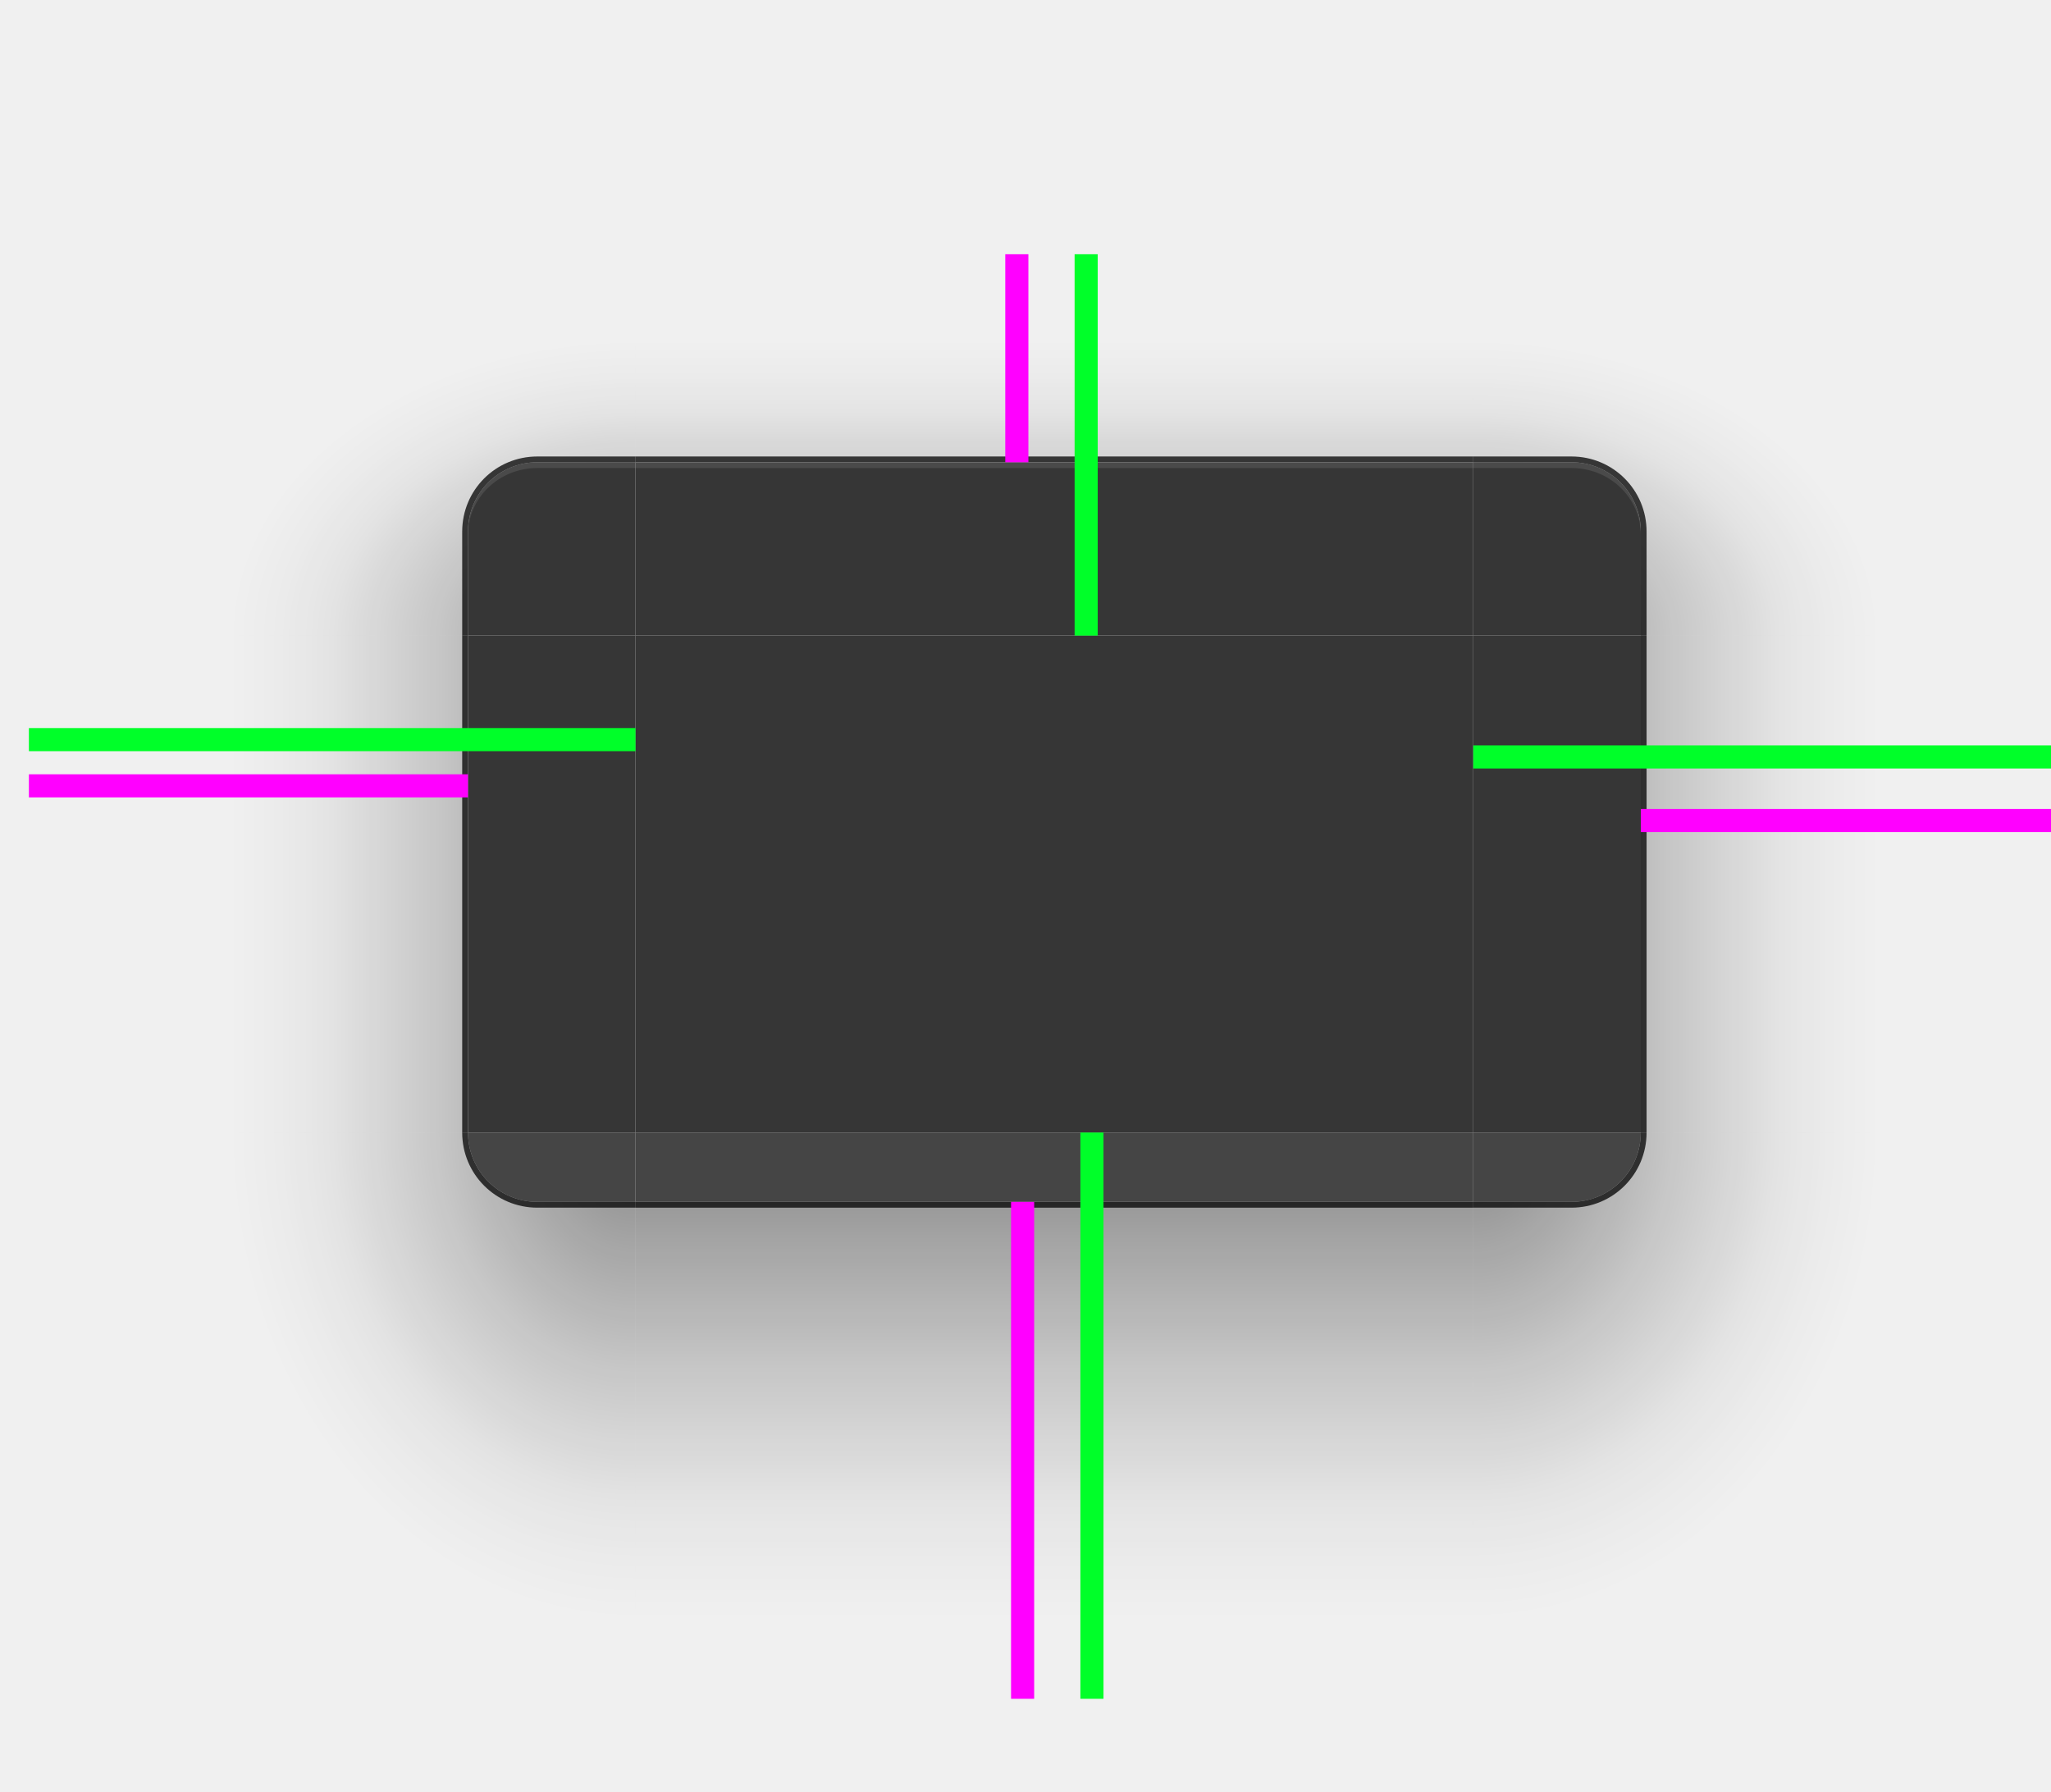
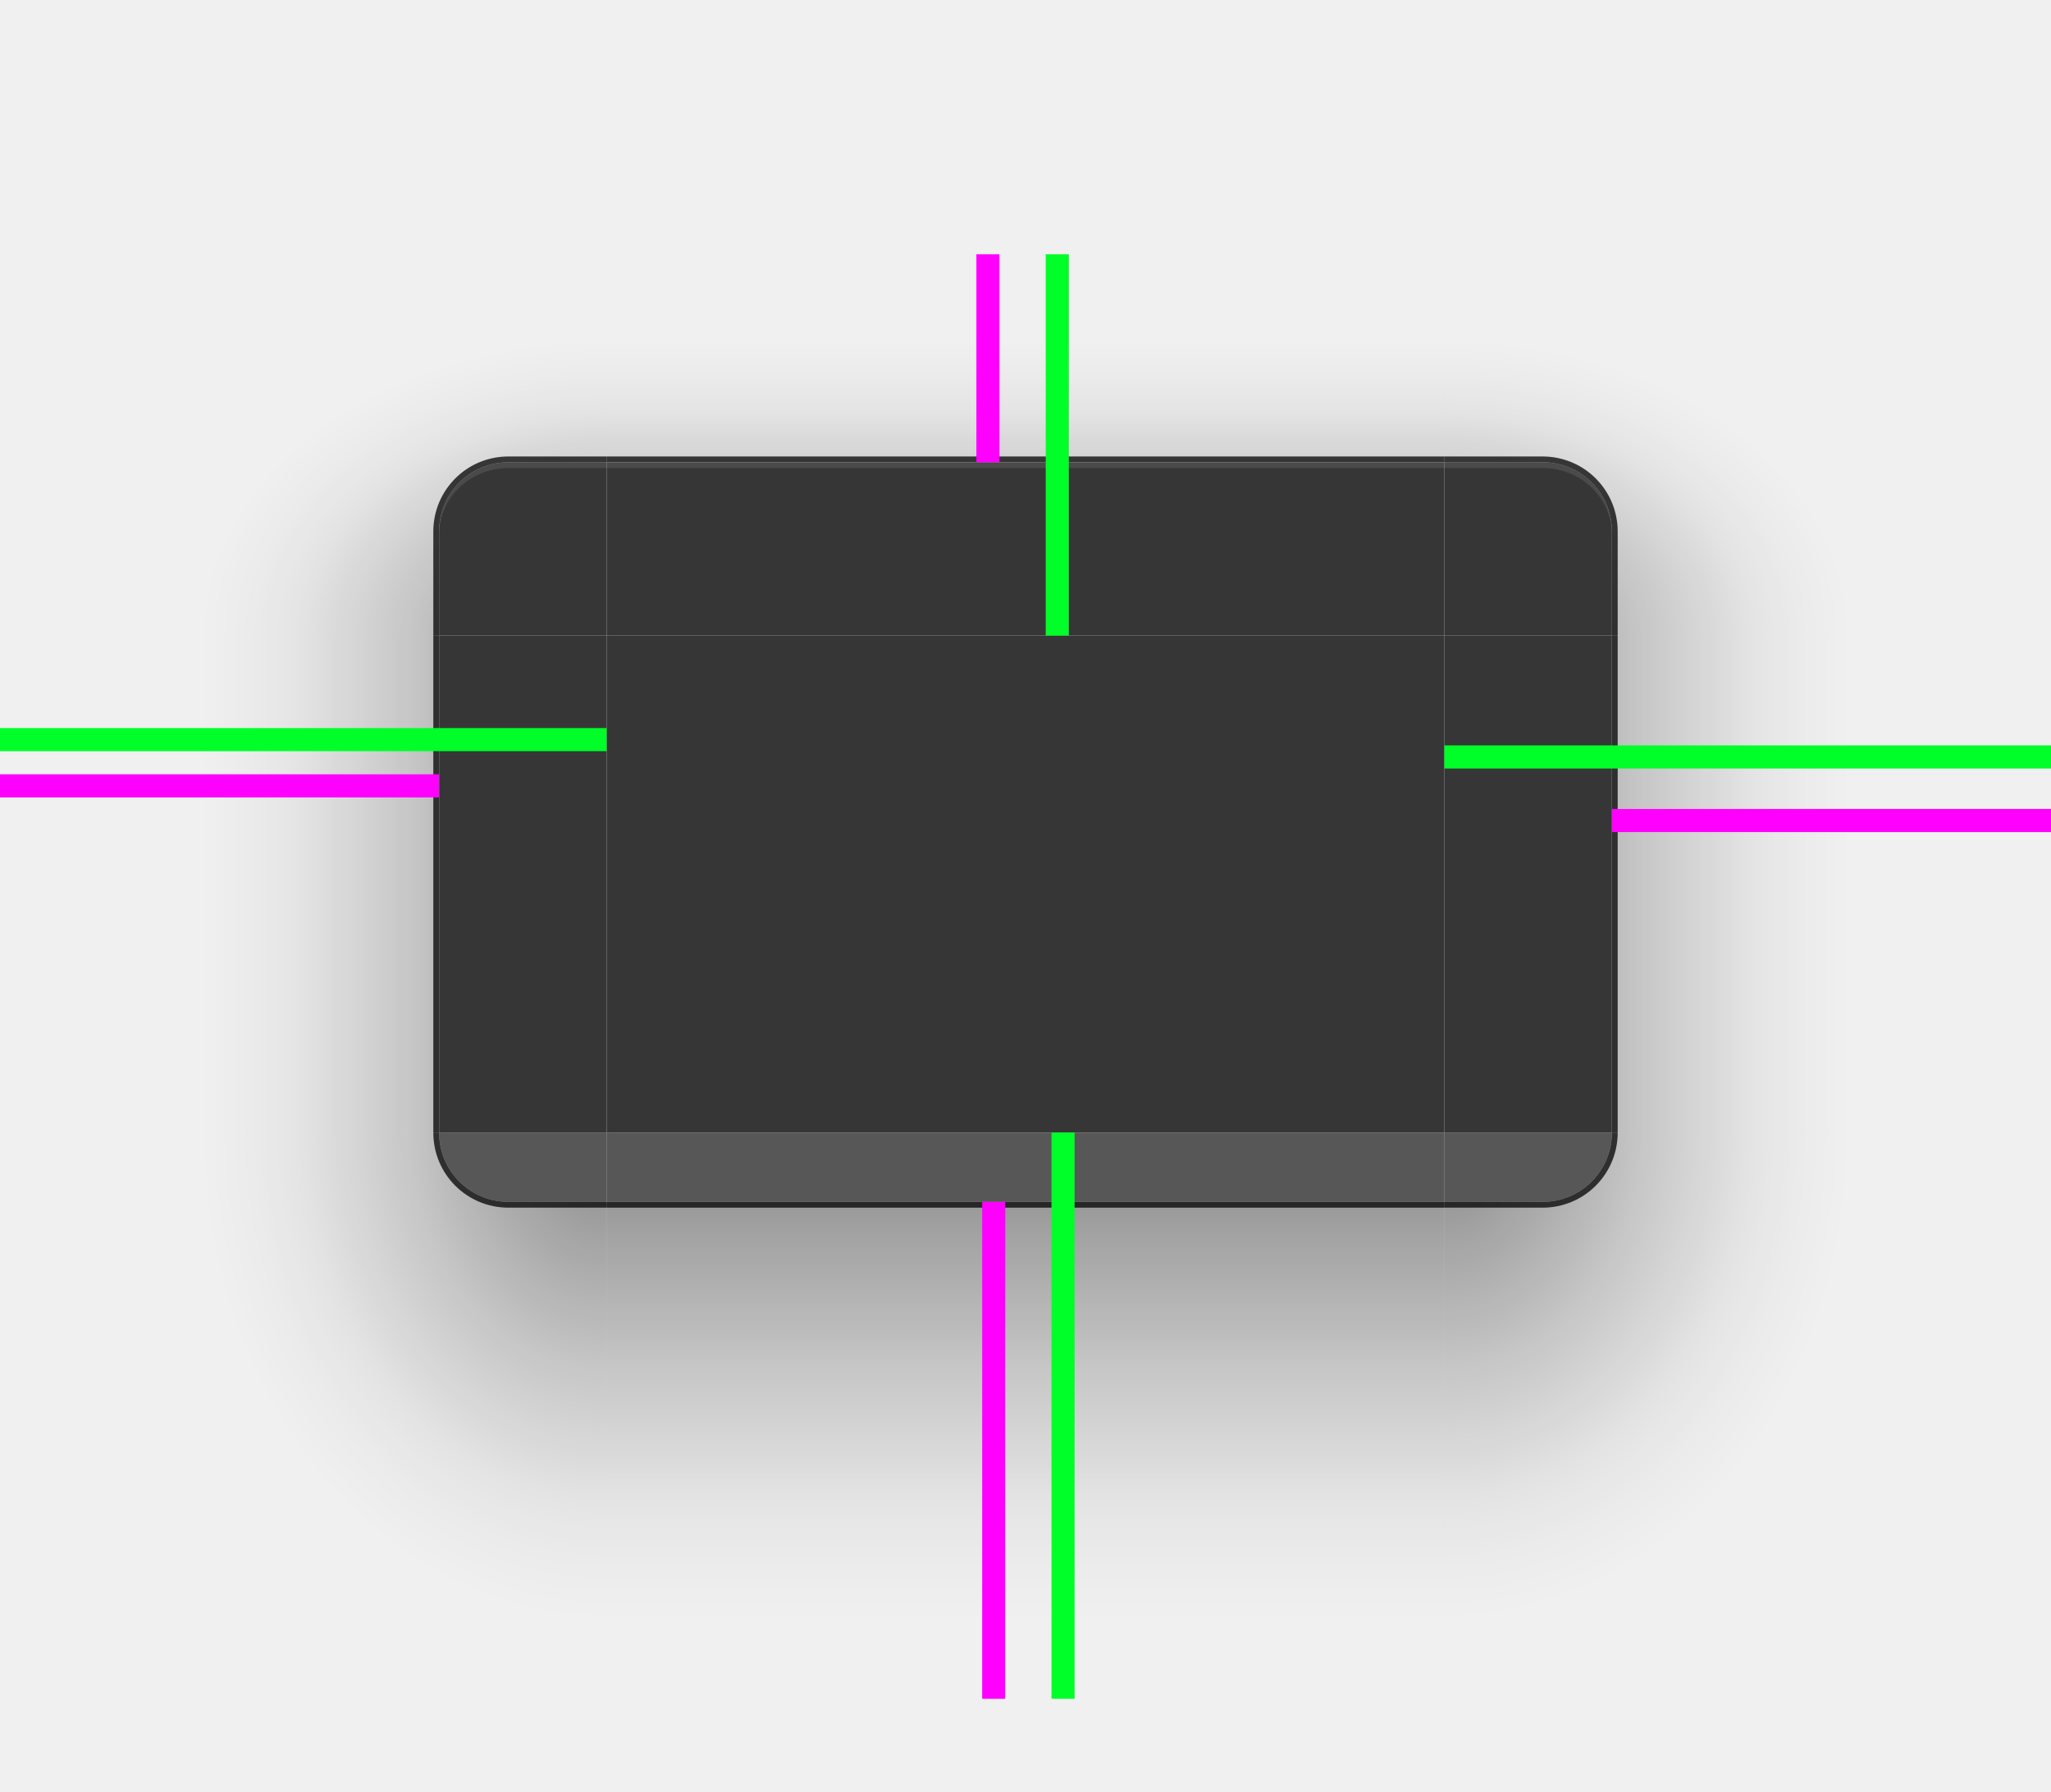
<svg xmlns="http://www.w3.org/2000/svg" xmlns:xlink="http://www.w3.org/1999/xlink" width="355" height="310" id="svg3642" version="1.0">
  <defs id="defs3644">
    <linearGradient id="shadow_active">
      <stop id="stop7028" offset="0" style="stop-color:#000000;stop-opacity:0.922;" />
      <stop id="stop7026" offset="0.125" style="stop-color:#000000;stop-opacity:0.741;" />
      <stop id="stop6834" offset="0.25" style="stop-color:#000000;stop-opacity:0.602;" />
      <stop id="stop6832" offset="0.5" style="stop-color:#000000;stop-opacity:0.331;" />
      <stop style="stop-color:#000000;stop-opacity:0.108;" offset="0.75" id="stop6836" />
      <stop id="stop6894" offset="0.875" style="stop-color:#000000;stop-opacity:0.039;" />
      <stop id="stop6721" offset="1" style="stop-color:#000000;stop-opacity:0;" />
    </linearGradient>
    <linearGradient xlink:href="#shadow_active" id="linearGradient5688" gradientUnits="userSpaceOnUse" gradientTransform="matrix(1,0,0,1.011765,0,137.2353)" x1="398" y1="138.14" x2="398" y2="221.163" />
    <linearGradient xlink:href="#shadow_active" id="linearGradient6612" gradientUnits="userSpaceOnUse" gradientTransform="matrix(1,0,0,1.028569,-215,50.00005)" x1="396" y1="64.167" x2="396" y2="14.583" />
    <linearGradient xlink:href="#shadow_inactive" id="linearGradient5688-2" gradientUnits="userSpaceOnUse" gradientTransform="matrix(1,0,0,1.011765,0,137.1573)" x1="398" y1="138.14" x2="398" y2="171.744" />
    <linearGradient id="shadow_inactive">
      <stop style="stop-color:#000000;stop-opacity:1;" offset="0" id="stop6719-25" />
      <stop id="stop6834-1" offset="0.25" style="stop-color:#000000;stop-opacity:0.639;" />
      <stop id="stop6832-0" offset="0.5" style="stop-color:#000000;stop-opacity:0.337;" />
      <stop style="stop-color:#000000;stop-opacity:0.108;" offset="0.75" id="stop6836-0" />
      <stop id="stop6894-7" offset="0.875" style="stop-color:#000000;stop-opacity:0.039;" />
      <stop id="stop6721-4" offset="1" style="stop-color:#000000;stop-opacity:0;" />
    </linearGradient>
    <linearGradient xlink:href="#shadow_inactive" id="linearGradient6612-5" gradientUnits="userSpaceOnUse" gradientTransform="translate(200,5)" x1="396" y1="66" x2="396" y2="30" />
    <linearGradient xlink:href="#shadow_active" id="linearGradient1126" gradientUnits="userSpaceOnUse" gradientTransform="matrix(1.013333,0,0,1,-3.265006,140)" x1="348.493" y1="99" x2="279.414" y2="99" />
    <radialGradient xlink:href="#shadow_active" id="radialGradient1306" gradientUnits="userSpaceOnUse" gradientTransform="matrix(9.4919759e-7,-2.914276,4.000001,1.1504403e-6,-211.6671,980.0163)" cx="296.477" cy="80.417" fx="296.477" fy="80.417" r="17.5" />
    <linearGradient xlink:href="#shadow_inactive" id="linearGradient1389" gradientUnits="userSpaceOnUse" gradientTransform="matrix(1.013333,0,0,1,-3.265006,140)" x1="348.493" y1="99.015" x2="304.086" y2="99.015" />
-     <radialGradient xlink:href="#shadow_active" id="radialGradient965" gradientUnits="userSpaceOnUse" gradientTransform="matrix(-4.000002,3.2964352e-6,1.0208917e-6,-4.799999,303.0833,1053.871)" cx="48.271" cy="178.723" fx="48.271" fy="178.723" r="17.5" />
-     <radialGradient xlink:href="#shadow_inactive" id="radialGradient967" gradientUnits="userSpaceOnUse" gradientTransform="matrix(-2.571429,8.7200345e-7,-2.0148289e-7,-1.942856,594.1251,548.0007)" cx="48.271" cy="181.177" fx="48.271" fy="181.177" r="17.5" />
+     <radialGradient xlink:href="#shadow_active" id="radialGradient965" gradientUnits="userSpaceOnUse" gradientTransform="matrix(-4.000002,3.2964352e-6,1.0208917e-6,-4.799999,688.0833,1147.871)" cx="48.271" cy="178.723" fx="48.271" fy="178.723" r="17.5" />
+     <radialGradient xlink:href="#shadow_inactive" id="radialGradient967" gradientUnits="userSpaceOnUse" gradientTransform="matrix(-2.571429,8.7200345e-7,-2.0148289e-7,-1.942856,594.1251,638.0007)" cx="48.271" cy="181.177" fx="48.271" fy="181.177" r="17.5" />
    <radialGradient xlink:href="#shadow_inactive" id="radialGradient969" gradientUnits="userSpaceOnUse" gradientTransform="matrix(-3.7607938e-7,-2.057117,2.571432,-5.1233137e-7,263.2141,725.8343)" cx="296.451" cy="80.417" fx="296.451" fy="80.417" r="17.5" />
    <linearGradient xlink:href="#shadow_active" id="linearGradient968" gradientUnits="userSpaceOnUse" gradientTransform="matrix(1.013333,0,0,1,-3.265006,140)" x1="348.493" y1="99" x2="279.414" y2="99" />
    <linearGradient xlink:href="#shadow_inactive" id="linearGradient1012" gradientUnits="userSpaceOnUse" gradientTransform="matrix(1.013333,0,0,1,-3.265006,140)" x1="348.493" y1="99.015" x2="304.086" y2="99.015" />
  </defs>
  <g id="layer1" transform="translate(0,-90)">
    <g id="decoration-inactive-topleft" transform="translate(140,-31.063)">
      <path id="rect6520-3-2-6" style="opacity:0.5;fill:url(#radialGradient969);fill-opacity:1;stroke:none" d="m 365,50 v 66 h 76 V 98 c 0,-6.648 5.352,-12 12,-12 h 17 V 50 Z" transform="translate(-140,115.063)" />
-       <g id="6utrh-9">
-         <g id="decoration-toplefthaerty-5" transform="translate(0,1)">
-           <g transform="translate(-19,25)" id="49093u-9">
-             <path id="rect5073-4-9-6" style="opacity:1;fill:#2d2d2d;fill-opacity:1;stroke:none;stroke-width:1" d="m 453,86 c -6.648,0 -12,5.352 -12,12 V 115.936 116 h 29 V 86 Z" transform="translate(-121,89.063)" />
-           </g>
-         </g>
-       </g>
+       <path id="rect5073-4-9-6" style="fill:#2d2d2d;fill-opacity:1;stroke:none;stroke-width:1" d="m 313,201.063 c -6.648,0 -12,5.352 -12,12 v 17.936 0.064 h 29 v -30 z" />
+       <path id="path955" style="opacity:0.05;fill:#ffffff;fill-opacity:1;stroke:none;stroke-width:1" d="m 313,201.063 c -6.648,0 -12,5.352 -12,12 v 1 c 0,-6.648 5.352,-12 12,-12 h 17 v -1 z" />
      <path id="path202" style="opacity:0.75;fill:#000000;fill-opacity:1;stroke:none" d="M 453 79 C 445.798 79 440 84.798 440 92 L 440 110 L 441 110 L 441 92 C 441 85.352 446.352 80 453 80 L 470 80 L 470 79 L 453 79 z " transform="translate(-140,121.063)" />
    </g>
-     <g transform="matrix(-1,0,0,1,604.875,3)" id="decoration-right">
+     <g transform="matrix(-1,0,0,1,599.875,3)" id="decoration-right">
      <path id="path960" d="m 244.875,197 v 86 h 76 v -86 z" style="opacity:0.5;fill:url(#linearGradient968);fill-opacity:1;stroke:none;stroke-width:1.007" />
      <path id="path962" style="opacity:0.75;fill:#000000;fill-opacity:1;stroke:none" d="m 284,116 v 86 h 1 v -86 z" transform="matrix(-1,0,0,1,604.875,81)" />
      <path transform="translate(-255.125,76)" id="path964" d="m 576,121 v 86 h 29 v -86 z" style="opacity:1;fill:#363636;fill-opacity:1;stroke:none" />
    </g>
-     <g transform="translate(-1453.445,-465.2191)" style="display:none" id="g4418" />
-     <g transform="translate(-1453.445,-465.2191)" style="display:inline" id="layer2" />
-     <g style="display:none" id="g2424" transform="translate(975.6159,-1945.099)" />
-     <g style="display:inline" id="g2426" transform="translate(975.6159,-1945.099)" />
-     <g id="g3429" transform="translate(1021.594,-976.2358)" />
-     <g id="g19758" transform="translate(2807.884,-592.7777)" />
-     <g id="g3935" transform="translate(3912.709,-1471.047)" />
-     <g id="g8459" transform="translate(1514.84,-1486.394)" />
-     <g id="g28391" transform="translate(164.0222,-157.7826)" />
-     <g id="g28393" transform="translate(1268.847,-1036.052)" />
-     <g id="g28395" transform="translate(-1129.022,-1051.399)" />
-     <g id="g6598" transform="translate(2310.522,-165.7826)" />
-     <g id="g6640" transform="translate(3415.347,-1044.052)" />
-     <g id="g6716" transform="translate(1017.478,-1059.399)" />
-     <g id="g6850" transform="matrix(1,0,0,-1,-153.4451,295.1744)" style="opacity:0.459" />
-     <g id="g4240" style="display:none" transform="translate(-1919.565,-153.3622)" />
-     <g id="g4242" style="display:inline" transform="translate(-1919.565,-153.3622)" />
-     <g transform="translate(509.496,-1633.242)" id="g4244" style="display:none" />
-     <g transform="translate(509.496,-1633.242)" id="g4246" style="display:inline" />
-     <g transform="translate(555.4738,-664.3789)" id="g4248" />
-     <g transform="translate(2341.764,-280.9208)" id="g4250" />
-     <g transform="translate(3446.59,-1159.19)" id="g4252" />
-     <g transform="translate(1048.72,-1174.537)" id="g4254" />
-     <g transform="translate(-302.0977,154.0743)" id="g4256" />
-     <g transform="translate(802.7275,-724.1951)" id="g4258" />
-     <g transform="translate(-1595.142,-739.5423)" id="g4260" />
-     <g transform="translate(1844.402,146.0743)" id="g4262" />
-     <g transform="translate(2949.227,-732.1951)" id="g4264" />
-     <g transform="translate(551.3578,-747.5423)" id="g4266" />
-     <g style="opacity:0.459" transform="matrix(1,0,0,-1,-619.565,607.0312)" id="g4268" />
-     <g id="decoration-bottom" transform="translate(-215,9)">
+     <g id="decoration-bottom" transform="translate(-220,9)">
      <path style="opacity:0.5;fill:url(#linearGradient5688);fill-opacity:1;stroke:none;stroke-width:1.006" d="m 325,289 v 86 h 145 v -86 z" id="path6217-8" />
      <path id="path6214-7" d="M 470,289 H 325 v 1 h 145 z" style="opacity:0.75;fill:#000000;fill-opacity:1;stroke:none;stroke-width:0.414" />
-       <path id="path6211-7" d="M 470,277 H 325 v 12 h 145 z" style="opacity:0.92;fill:#363636;fill-opacity:1;stroke:none;stroke-width:1.414" />
+       <path id="path6211-7" d="M 470,277 H 325 v 12 h 145 z" style="opacity:0.75;fill:#242424;fill-opacity:1;stroke:none;stroke-width:1.414" />
    </g>
-     <path style="opacity:1;fill:#363636;fill-opacity:1;stroke:none" d="m 110,200 v 86 h 145 v -86 z" id="decoration-center" />
-     <g id="decoration-top" transform="translate(-215,-5.99995)">
+     <path style="opacity:1;fill:#363636;fill-opacity:1;stroke:none" d="m 105,200 v 86 h 145 v -86 z" id="decoration-center" />
+     <g id="decoration-top" transform="translate(-220,-5.99995)">
      <path id="path6055-5" style="opacity:0.5;fill:url(#linearGradient6612);fill-opacity:1;stroke:none;stroke-width:1.014" d="M 110,50 V 86 H 255 V 50 Z" transform="translate(215,89.99995)" />
      <path id="path6098-4" style="opacity:0.75;fill:#000000;fill-opacity:1;stroke:none" d="m 110,85 v 1 h 145 v -1 z" transform="translate(215,89.99995)" />
      <path style="opacity:1;fill:#363636;fill-opacity:1;stroke:none;stroke-width:1" d="m 325,176 v 30 h 145 v -30 z" id="path6092-3" />
      <path id="path966" d="m 325,176 v 1 h 145 v -1 z" style="opacity:0.1;fill:#ffffff;fill-opacity:1;stroke:none;stroke-width:0.183" />
    </g>
-     <g id="decoration-left" transform="translate(-239.875,3)">
+     <g id="decoration-left" transform="translate(-244.875,3)">
      <path style="opacity:0.5;fill:url(#linearGradient1126);fill-opacity:1;stroke:none;stroke-width:1.007" d="m 244.875,197 v 86 h 76 v -86 z" id="path6345-1" />
      <path id="path6342-6" style="opacity:0.75;fill:#000000;fill-opacity:1;stroke:none" d="m 80,116 v 86 h 1 v -86 z" transform="translate(239.875,81)" />
      <path style="opacity:1;fill:#363636;fill-opacity:1;stroke:none" d="m 576,121 v 86 h 29 v -86 z" id="path6339-9" transform="translate(-255.125,76)" />
    </g>
    <g id="decoration-inactive-bottom" transform="translate(145,9.07798)">
      <path style="opacity:0.5;fill:url(#linearGradient5688-2);fill-opacity:1;stroke:none;stroke-width:1.006" d="m 325,288.922 v 86 h 145 v -86 z" id="path6217-8-2" />
      <path id="path6214-7-4" d="M 470,288.922 H 325 v 1 h 145 z" style="opacity:0.75;fill:#000000;fill-opacity:1;stroke:none;stroke-width:0.392" />
-       <path id="path6211-7-5" d="M 470,276.922 H 325 v 12 h 145 z" style="opacity:0.6;fill:#1a1a1a;fill-opacity:1;stroke:none;stroke-width:1.414" />
+       <path id="path6211-7-5" d="M 470,276.922 H 325 v 12 h 145 z" style="opacity:0.75;fill:#1a1a1a;fill-opacity:1;stroke:none;stroke-width:1.414" />
    </g>
    <path style="opacity:1;fill:#2d2d2d;fill-opacity:1;stroke:none" d="m 470,200 v 86 h 145 v -86 z" id="decoration-inactive-center" />
    <g id="decoration-inactive-top" transform="translate(145,-6)">
      <path style="opacity:0.5;fill:url(#linearGradient6612-5);fill-opacity:1;stroke:none" d="M 525,5 V 41 H 670 V 5 Z" transform="translate(-200,135)" id="path6055-5-5" />
      <path transform="translate(-145,90)" d="m 470,85 v 1 h 145 v -1 z" style="opacity:0.75;fill:#000000;fill-opacity:1;stroke:none" id="path6098-4-8" />
      <path style="opacity:1;fill:#2d2d2d;fill-opacity:1;stroke:none;stroke-width:1" d="m 325,176 v 30 h 145 v -30 z" id="path6092-3-3" />
+       <path style="opacity:0.05;fill:#ffffff;fill-opacity:1;stroke:none;stroke-width:0.183" d="m 325,176 v 1 h 145 v -1 z" id="path996" />
    </g>
    <g id="decoration-inactive-left" transform="translate(120.125,2.98452)">
      <path style="opacity:0.5;fill:url(#linearGradient1389);fill-opacity:1;stroke:none;stroke-width:1.007" d="m 244.875,197.015 v 86 l 76,-0.015 v -85.985 z" id="path6345-1-1" />
      <path id="path6342-6-6" d="m 319.875,197.015 v 86 h 1 v -86 z" style="opacity:0.75;fill:#000000;fill-opacity:1;stroke:none;stroke-width:0.447" />
      <path style="opacity:1;fill:#2d2d2d;fill-opacity:1;stroke:none" d="m 320.875,197.015 v 86 h 29 v -86 z" id="path6339-9-9" />
    </g>
-     <g transform="translate(-385,-4.000015)" id="decoration-bottomleft">
-       <path id="rect7023-1" style="opacity:0.92;fill:#363636;fill-opacity:1;stroke:none" d="M 81 196 C 81 202.648 86.352 208 93 208 L 110 208 L 110 196 L 81 196 z " transform="translate(385,94.00002)" />
-       <g transform="matrix(1,0,0,0.9993211,165,-10.66658)" id="hrh-6">
-         <path id="rect5099-9-5" style="opacity:0.5;fill:url(#radialGradient965);fill-opacity:1;stroke:none" d="M 5 196 L 5 294 L 110 294 L 110 208 L 93 208 C 86.352 208 81 202.648 81 196 L 5 196 z " transform="matrix(1,0,0,1.000679,220,104.7377)" />
-         <g id="decoration-bottomleft57547-54-5" transform="translate(-20,24)">
-           <g id="g6659-3-3-0" />
-         </g>
-         <path id="path168" style="opacity:0.75;fill:#000000;fill-opacity:1;stroke:none" d="M 80 196 C 80 203.202 85.798 209 93 209 L 110 209 L 110 208 L 93 208 C 86.352 208 81 202.648 81 196 L 80 196 z " transform="matrix(1,0,0,1.000679,220,104.7377)" />
-       </g>
+     <g transform="translate(-390,-4.000015)" id="decoration-bottomleft">
+       <path id="rect7023-1" style="opacity:0.75;fill:#242424;fill-opacity:1;stroke:none" d="m 81,196 c 0,6.648 5.352,12 12,12 h 17 v -12 z" transform="translate(385,94.00002)" />
+       <path id="rect5099-9-5" style="opacity:0.5;fill:url(#radialGradient965);fill-opacity:1;stroke:none" d="m 390,290 v 98 h 105 v -86 h -17 c -6.648,0 -12,-5.352 -12,-12 z" />
+       <path id="path168" style="opacity:0.75;fill:#000000;fill-opacity:1;stroke:none" d="m 465,290 c 0,7.202 5.798,13 13,13 h 17 v -1 h -17 c -6.648,0 -12,-5.352 -12,-12 z" />
    </g>
    <g id="decoration-inactive-bottomleft">
-       <path id="path4207" style="opacity:0.6;fill:#1a1a1a;fill-opacity:1;stroke:none;stroke-width:1.414" d="m 441,196 c 0,6.648 5.352,12 12,12 h 14 3 v -12 z" transform="translate(0,90)" />
-       <g transform="matrix(1,0,0,0.9993211,140,-14.60409)" id="hrh-3">
-         <path id="rect5099-9-6" style="opacity:0.5;fill:url(#radialGradient967);fill-opacity:1;stroke:none" d="m 365,196 v 98 h 105 v -86 h -3 -14 c -6.648,0 -12,-5.352 -12,-12 z" transform="matrix(1,0,0,1.000679,-140,104.6752)" />
-         <g id="decoration-bottomleft57547-54-2" transform="translate(-20,24)">
-           <g id="g6659-3-3-4" />
-         </g>
-         <path id="path188" style="opacity:0.75;fill:#000000;fill-opacity:1;stroke:none" d="m 440,196 c 0,7.202 5.798,13 13,13 h 14 l 3,-1e-5 V 208 h -3 -14 c -6.648,0 -12,-5.352 -12,-12 z" transform="matrix(1,0,0,1.000679,-140,104.6752)" />
-       </g>
+       <path id="path4207" style="opacity:0.75;fill:#1a1a1a;fill-opacity:1;stroke:none;stroke-width:1.414" d="m 441,196 c 0,6.648 5.352,12 12,12 h 14 3 v -12 z" transform="translate(0,90)" />
+       <path id="rect5099-9-6" style="opacity:0.5;fill:url(#radialGradient967);fill-opacity:1;stroke:none" d="m 365,286 v 98 h 105 v -86 h -3 -14 c -6.648,0 -12,-5.352 -12,-12 z" />
+       <path id="path188" style="opacity:0.75;fill:#000000;fill-opacity:1;stroke:none" d="m 440,286 c 0,7.202 5.798,13 13,13 h 14 l 3,-2e-5 V 298 h -3 -14 c -6.648,0 -12,-5.352 -12,-12 z" />
    </g>
-     <rect style="opacity:1;fill:#ff00ff;fill-opacity:1;stroke:none;stroke-width:0.447" id="shadow-hint-top-margin" width="4" height="36" x="174" y="134" />
-     <rect style="opacity:1;fill:#ff00ff;fill-opacity:1;stroke:none;stroke-width:1.183" id="shadow-hint-bottom-margin" width="4" height="86" x="175" y="298" />
-     <rect style="opacity:1;fill:#ff00ff;fill-opacity:1;stroke:none;stroke-width:0.707" id="shadow-hint-right-margin" width="76" height="4" x="284" y="230" />
-     <rect style="opacity:1;fill:#ff00ff;fill-opacity:1;stroke:none;stroke-width:0.707" id="shadow-hint-left-margin" width="76" height="4" x="5" y="224" />
-     <rect id="hint-top-margin" width="4" height="66" x="186" y="134" style="fill:#00ff29;fill-opacity:1;stroke:none;stroke-width:1.085" />
-     <rect id="hint-bottom-margin" width="4" height="98" x="187" y="286" style="fill:#00ff29;fill-opacity:1;stroke:none;stroke-width:1.119" />
-     <rect id="hint-right-margin" width="4" height="105" x="219" y="-360" transform="rotate(90)" style="fill:#00ff29;fill-opacity:1;stroke:none;stroke-width:1.085" />
-     <rect id="hint-left-margin" width="4" height="105" x="216" y="-110" transform="rotate(90)" style="fill:#00ff29;fill-opacity:1;stroke:none;stroke-width:1.085" />
-     <g transform="matrix(-1,0,0,1,535,-31.0625)" id="decoration-topleft">
+     <rect style="opacity:1;fill:#ff00ff;fill-opacity:1;stroke:none;stroke-width:0.447" id="shadow-hint-top-margin" width="4" height="36" x="169" y="134" />
+     <rect style="opacity:1;fill:#ff00ff;fill-opacity:1;stroke:none;stroke-width:1.183" id="shadow-hint-bottom-margin" width="4" height="86" x="170" y="298" />
+     <rect style="opacity:1;fill:#ff00ff;fill-opacity:1;stroke:none;stroke-width:0.707" id="shadow-hint-right-margin" width="76" height="4" x="279" y="230" />
+     <rect style="opacity:1;fill:#ff00ff;fill-opacity:1;stroke:none;stroke-width:0.707" id="shadow-hint-left-margin" width="76" height="4" x="0" y="224" />
+     <rect id="hint-top-margin" width="4" height="66" x="181" y="134" style="fill:#00ff29;fill-opacity:1;stroke:none;stroke-width:1.085" />
+     <rect id="hint-bottom-margin" width="4" height="98" x="182" y="286" style="fill:#00ff29;fill-opacity:1;stroke:none;stroke-width:1.119" />
+     <rect id="hint-right-margin" width="4" height="105" x="219" y="-355" transform="rotate(90)" style="fill:#00ff29;fill-opacity:1;stroke:none;stroke-width:1.085" />
+     <rect id="hint-left-margin" width="4" height="105" x="216" y="-105" transform="rotate(90)" style="fill:#00ff29;fill-opacity:1;stroke:none;stroke-width:1.085" />
+     <g transform="matrix(-1,0,0,1,530,-31.0625)" id="decoration-topleft">
      <path id="path1019" style="opacity:0.5;fill:url(#radialGradient1306);fill-opacity:1;stroke:none" d="m 5,50 v 66 H 81 V 98 c 0,-6.648 5.352,-12 12,-12 h 17 V 50 Z" transform="matrix(-1,0,0,1,535,115.0625)" />
-       <g transform="translate(250)" id="g1027">
-         <g id="g1025" transform="matrix(-1,0,0,1,524,26)">
-           <path id="path1023" style="opacity:1;fill:#363636;fill-opacity:1;stroke:none;stroke-width:1" d="m 93,86 c -6.648,0 -12,5.352 -12,12 v 18 h 29 V 86 Z" transform="translate(239,89.0625)" />
-           <path transform="translate(239,95.0625)" d="M 93 80 C 86.352 80 81 85.352 81 92 L 81 92.6 C 81 86.173 86.352 81 93 81 L 110 81 L 110 80 L 93 80 z " style="opacity:0.1;fill:#ffffff;fill-opacity:1;stroke:none;stroke-width:1" id="path961" />
-         </g>
-       </g>
+       <path id="path1023" style="fill:#363636;fill-opacity:1;stroke:none;stroke-width:1" d="m 442,201.062 c 6.648,0 12,5.352 12,12 v 18 h -29 v -30 z" />
+       <path d="m 442,201.062 c 6.648,0 12,5.352 12,12 v 0.6 c 0,-6.426 -5.352,-11.6 -12,-11.6 h -17 v -1 z" style="opacity:0.1;fill:#ffffff;fill-opacity:1;stroke:none;stroke-width:1" id="path961" />
      <path id="path187" style="opacity:0.75;fill:#000000;fill-opacity:1;stroke:none" d="m 93,85 c -7.202,0 -13,5.798 -13,13 v 18 h 1 V 98 c 0,-6.648 5.352,-12 12,-12 h 17 v -1 z" transform="matrix(-1,0,0,1,535,115.0625)" />
    </g>
    <g transform="matrix(-1,0,0,1,964.875,2.98452)" id="decoration-inactive-right">
      <path id="path1004" d="m 244.875,197.015 v 86 l 76,-0.015 v -85.985 z" style="opacity:0.5;fill:url(#linearGradient1012);fill-opacity:1;stroke:none;stroke-width:1.007" />
      <path style="opacity:0.75;fill:#000000;fill-opacity:1;stroke:none;stroke-width:0.447" d="m 319.875,197.015 v 86 h 1 v -86 z" id="path1006" />
      <path id="path1008" d="m 320.875,197.015 v 86 h 29 v -86 z" style="opacity:1;fill:#2d2d2d;fill-opacity:1;stroke:none" />
    </g>
-     <use x="0" y="0" xlink:href="#decoration-topleft" id="decoration-topright" transform="matrix(-1,0,0,1,365,0)" width="100%" height="100%" />
+     <use x="0" y="0" xlink:href="#decoration-topleft" id="decoration-topright" transform="matrix(-1,0,0,1,355,0)" width="100%" height="100%" />
    <use x="0" y="0" xlink:href="#decoration-inactive-topleft" id="decoration-inactive-topright" transform="matrix(-1,0,0,1,1085,0)" width="100%" height="100%" />
-     <use x="0" y="0" xlink:href="#decoration-bottomleft" id="decoration-bottomright" transform="matrix(-1,0,0,1,365,0)" width="100%" height="100%" />
+     <use x="0" y="0" xlink:href="#decoration-bottomleft" id="decoration-bottomright" transform="matrix(-1,0,0,1,355,0)" width="100%" height="100%" />
    <use x="0" y="0" xlink:href="#decoration-inactive-bottomleft" id="decoration-inactive-bottomright" transform="matrix(-1,0,0,1,1085,0)" width="100%" height="100%" />
+     <g transform="translate(534.2391,-31.063)" id="mask-topleft">
+       <path id="path957" d="m 365,50 v 66 h 76 V 98 c 0,-6.648 5.352,-12 12,-12 h 17 V 50 Z" transform="translate(-140,115.063)" style="fill:none" />
+       <path d="m 313,201.063 c -6.648,0 -12,5.352 -12,12 v 17.936 0.064 h 29 v -30 z" id="path1101" />
+     </g>
+     <g id="mask-bottom" transform="translate(539.2391,9.07798)">
+       <path d="m 325,288.922 v 86 h 145 v -86 z" id="path975" style="fill:none" />
+       <path id="path979" d="M 470,276.922 H 325 v 12 h 145 z" />
+     </g>
+     <g id="mask-center">
+       <path d="m 864.239,200 v 86 h 145 v -86 z" id="path983" />
+     </g>
+     <g id="mask-top" transform="translate(539.2391,-6)">
+       <path d="M 525,5 V 41 H 670 V 5 Z" transform="translate(-200,135)" id="path985" style="fill:none" />
+       <path d="m 325,176 v 30 h 145 v -30 z" id="path989" />
+     </g>
+     <g id="mask-left" transform="translate(514.3641,2.98452)">
+       <path d="m 244.875,197.015 v 86 l 76,-0.015 v -85.985 z" id="path995" style="fill:none" />
+       <path d="m 320.875,197.015 v 86 h 29 v -86 z" id="path999" />
+     </g>
+     <g id="mask-bottomleft" transform="translate(394.2391)">
+       <path id="path1003" d="m 441,196 c 0,6.648 5.352,12 12,12 h 14 3 v -12 z" transform="translate(0,90)" />
+       <path id="path1005" d="m 365,286 v 98 h 105 v -86 h -3 -14 c -6.648,0 -12,-5.352 -12,-12 z" style="fill:none" />
+     </g>
+     <use x="0" y="0" xlink:href="#mask-topleft" id="mask-topright" transform="matrix(-1,0,0,1,1873.478,0)" width="100%" height="100%" />
+     <use x="0" y="0" xlink:href="#mask-bottomleft" id="mask-bottomright" transform="matrix(-1,0,0,1,1873.478,0)" width="100%" height="100%" />
+     <use x="0" y="0" xlink:href="#mask-left" id="mask-right" transform="matrix(-1,0,0,1,1873.478,0)" width="100%" height="100%" />
  </g>
</svg>
